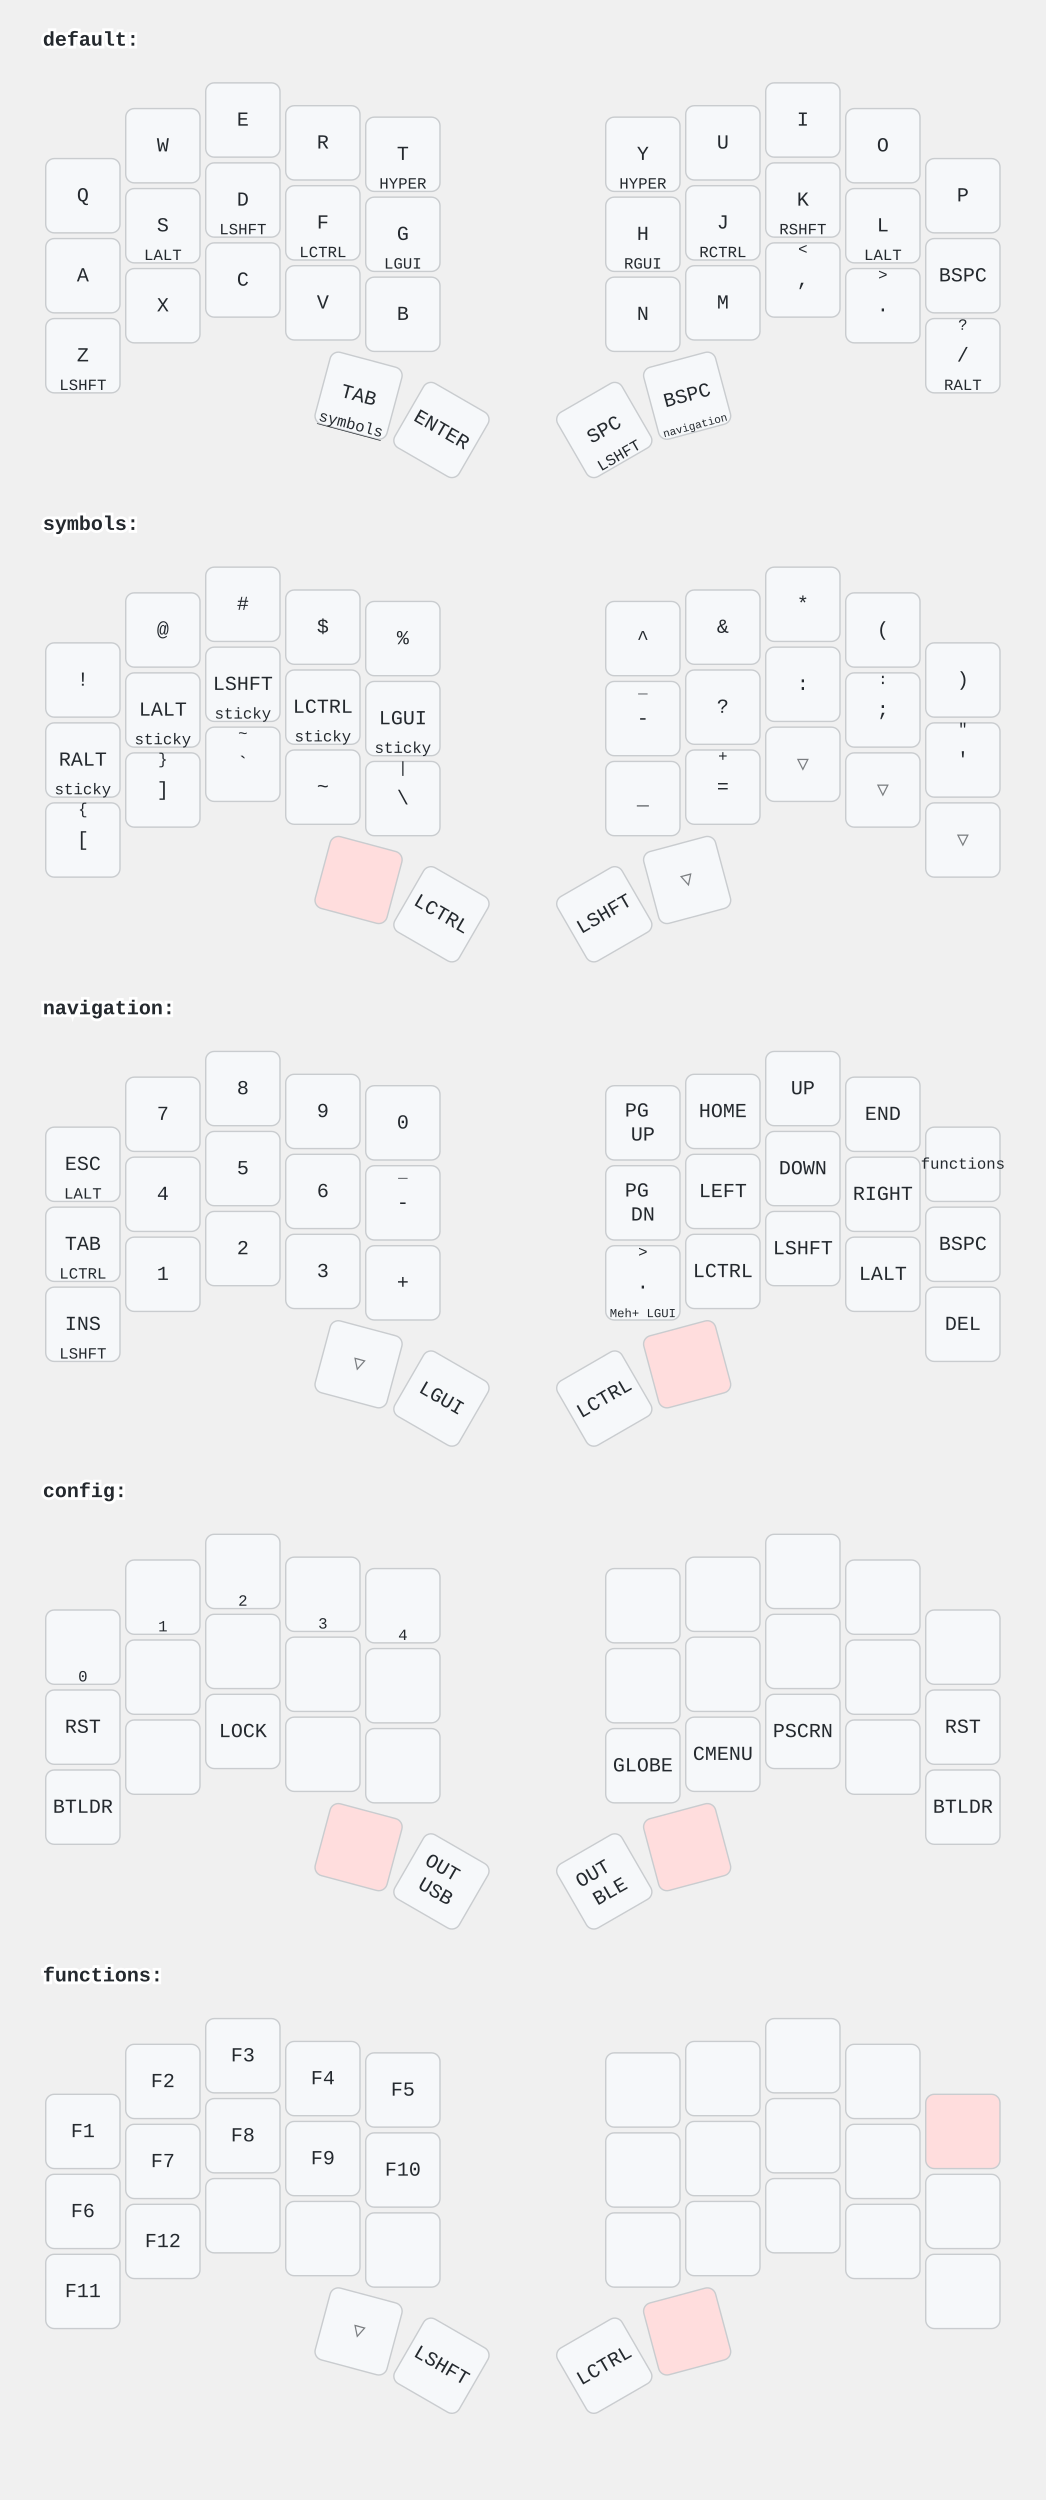
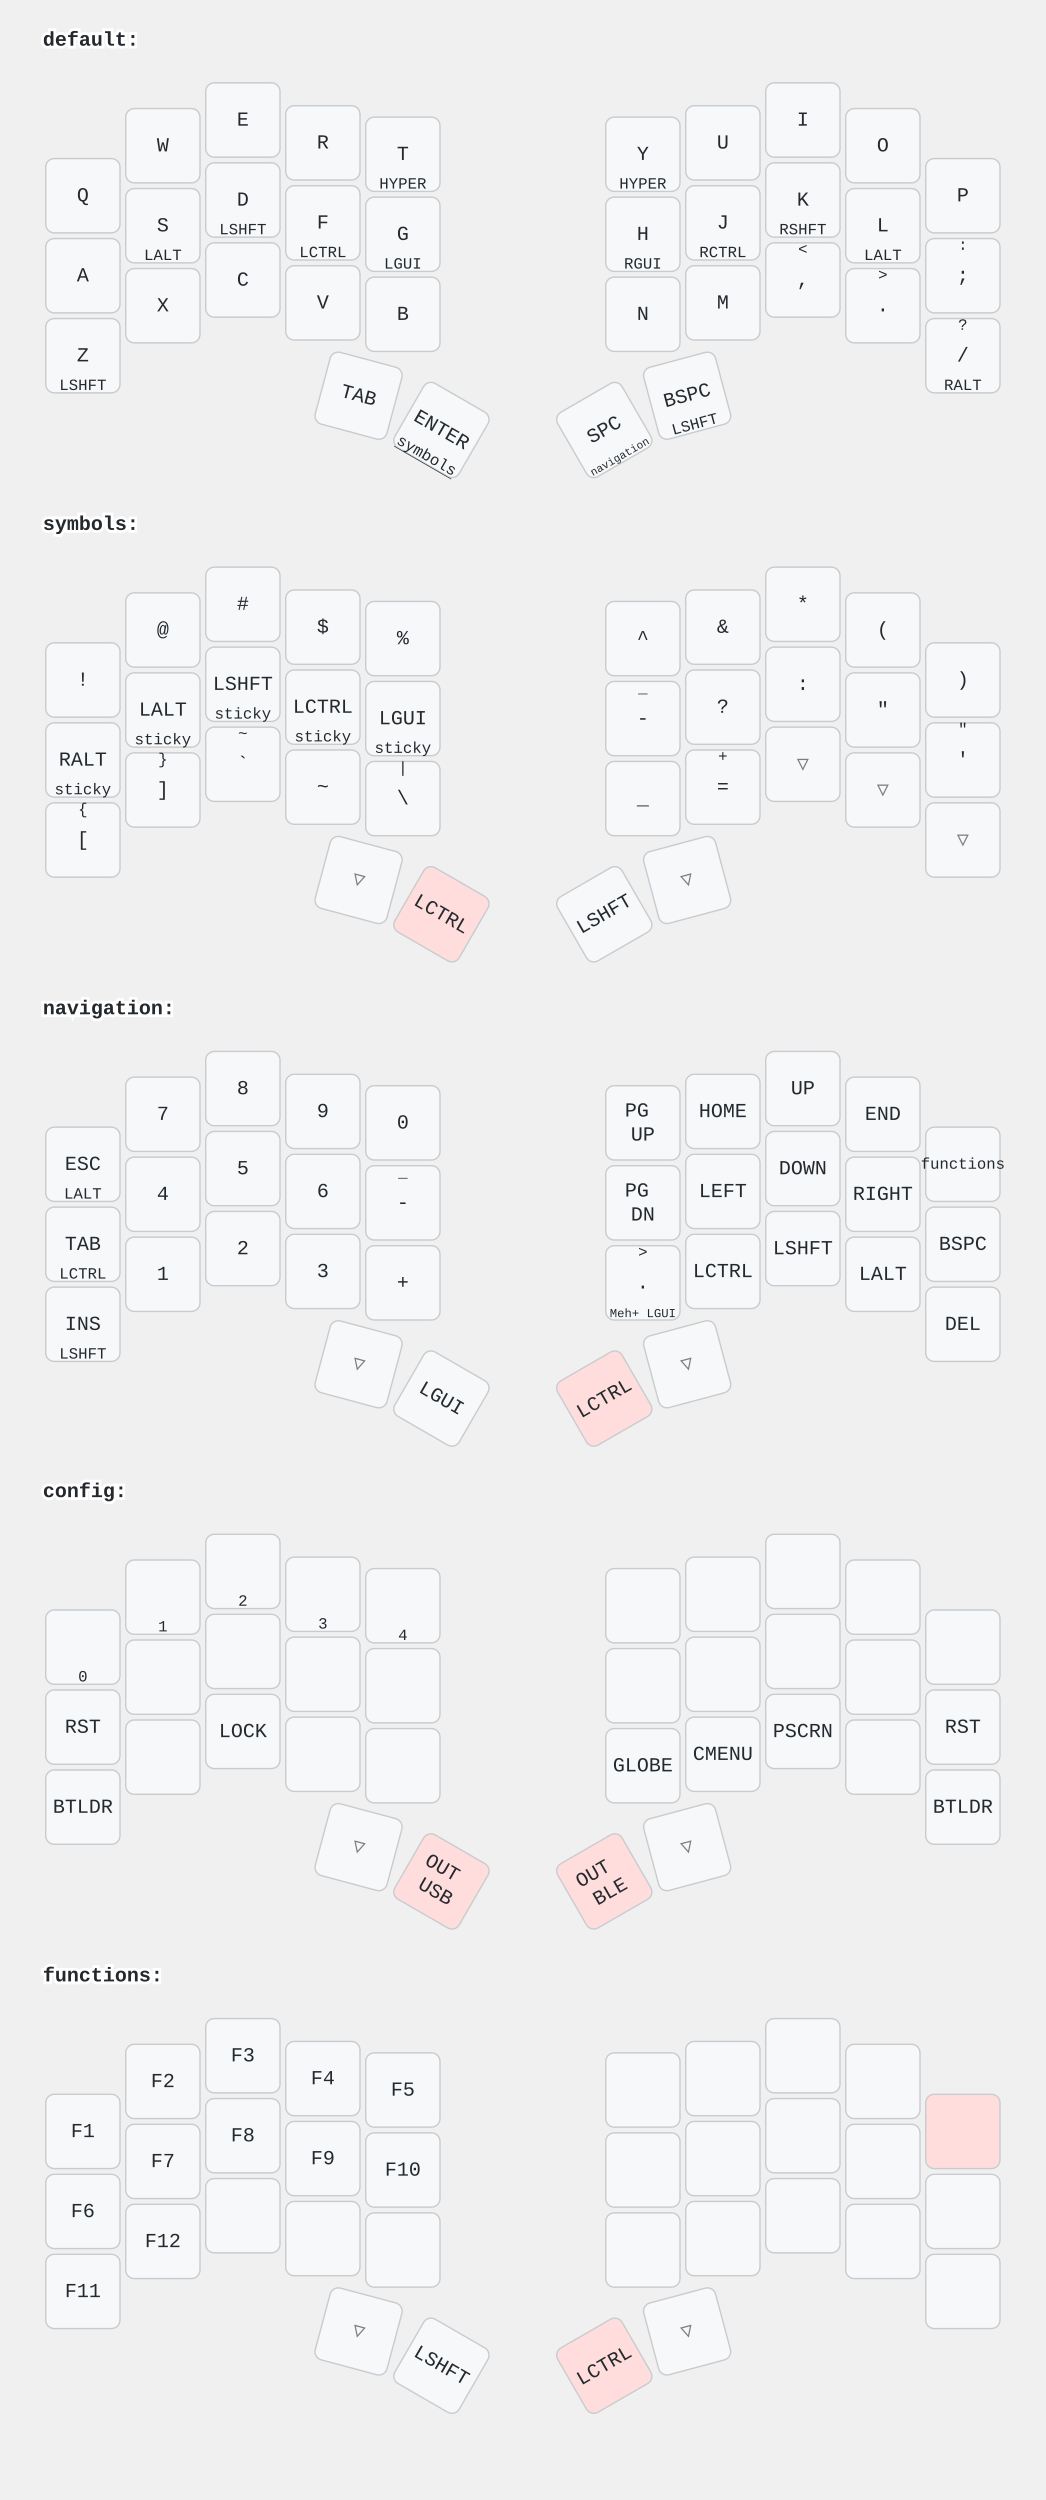
<svg xmlns="http://www.w3.org/2000/svg" xmlns:xlink="http://www.w3.org/1999/xlink" width="732" height="1750" viewBox="0 0 732 1750" class="keymap">
  <defs>/* start glyphs */
<svg id="mdi:bluetooth-connect">
      <svg id="mdi-bluetooth-connect" viewBox="0 0 24 24">
        <path d="M19,10L17,12L19,14L21,12M14.88,16.29L13,18.17V14.41M13,5.83L14.88,7.71L13,9.58M17.71,7.71L12,2H11V9.58L6.41,5L5,6.41L10.59,12L5,17.58L6.41,19L11,14.41V22H12L17.71,16.29L13.41,12M7,12L5,10L3,12L5,14L7,12Z" />
      </svg>
    </svg>
    <svg id="mdi:bluetooth-off">
      <svg id="mdi-bluetooth-off" viewBox="0 0 24 24">
        <path d="M13,5.83L14.88,7.71L13.28,9.31L14.69,10.72L17.71,7.7L12,2H11V7.03L13,9.03M5.41,4L4,5.41L10.59,12L5,17.59L6.41,19L11,14.41V22H12L16.29,17.71L18.59,20L20,18.59M13,18.17V14.41L14.88,16.29" />
      </svg>
    </svg>
    <svg id="mdi:brightness-5">
      <svg id="mdi-brightness-5" viewBox="0 0 24 24">
        <path d="M12,18A6,6 0 0,1 6,12A6,6 0 0,1 12,6A6,6 0 0,1 18,12A6,6 0 0,1 12,18M20,15.31L23.31,12L20,8.69V4H15.31L12,0.69L8.69,4H4V8.69L0.69,12L4,15.31V20H8.69L12,23.31L15.31,20H20V15.31Z" />
      </svg>
    </svg>
    <svg id="mdi:brightness-7">
      <svg id="mdi-brightness-7" viewBox="0 0 24 24">
        <path d="M12,8A4,4 0 0,0 8,12A4,4 0 0,0 12,16A4,4 0 0,0 16,12A4,4 0 0,0 12,8M12,18A6,6 0 0,1 6,12A6,6 0 0,1 12,6A6,6 0 0,1 18,12A6,6 0 0,1 12,18M20,8.69V4H15.31L12,0.69L8.69,4H4V8.69L0.69,12L4,15.31V20H8.69L12,23.31L15.31,20H20V15.31L23.31,12L20,8.69Z" />
      </svg>
    </svg>
    <svg id="mdi:play-pause">
      <svg id="mdi-play-pause" viewBox="0 0 24 24">
        <path d="M3,5V19L11,12M13,19H16V5H13M18,5V19H21V5" />
      </svg>
    </svg>
    <svg id="mdi:skip-next">
      <svg id="mdi-skip-next" viewBox="0 0 24 24">
        <path d="M16,18H18V6H16M6,18L14.5,12L6,6V18Z" />
      </svg>
    </svg>
    <svg id="mdi:skip-previous">
      <svg id="mdi-skip-previous" viewBox="0 0 24 24">
        <path d="M6,18V6H8V18H6M9.5,12L18,6V18L9.5,12Z" />
      </svg>
    </svg>
    <svg id="mdi:volume-high">
      <svg id="mdi-volume-high" viewBox="0 0 24 24">
        <path d="M14,3.23V5.29C16.89,6.15 19,8.83 19,12C19,15.17 16.89,17.84 14,18.7V20.77C18,19.86 21,16.28 21,12C21,7.72 18,4.14 14,3.23M16.5,12C16.5,10.23 15.5,8.71 14,7.97V16C15.5,15.29 16.5,13.76 16.5,12M3,9V15H7L12,20V4L7,9H3Z" />
      </svg>
    </svg>
    <svg id="mdi:volume-low">
      <svg id="mdi-volume-low" viewBox="0 0 24 24">
        <path d="M7,9V15H11L16,20V4L11,9H7Z" />
      </svg>
    </svg>
    <svg id="mdi:volume-off">
      <svg id="mdi-volume-off" viewBox="0 0 24 24">
        <path d="M12,4L9.91,6.09L12,8.18M4.27,3L3,4.27L7.73,9H3V15H7L12,20V13.27L16.25,17.53C15.58,18.04 14.83,18.46 14,18.7V20.77C15.38,20.45 16.63,19.82 17.68,18.96L19.73,21L21,19.73L12,10.73M19,12C19,12.94 18.8,13.82 18.46,14.64L19.97,16.15C20.62,14.91 21,13.5 21,12C21,7.72 18,4.14 14,3.23V5.29C16.89,6.15 19,8.83 19,12M16.5,12C16.5,10.23 15.5,8.71 14,7.97V10.18L16.45,12.63C16.5,12.43 16.5,12.21 16.5,12Z" />
      </svg>
    </svg>
  </defs>/* end glyphs */
<style>/* inherit to force styles through use tags */
svg path {
    fill: inherit;
}

/* font and background color specifications */
svg.keymap {
    font-family: SFMono-Regular,Consolas,Liberation Mono,Menlo,monospace;
    font-size: 14px;
    font-kerning: normal;
    text-rendering: optimizeLegibility;
    fill: #24292e;
}

/* default key styling */
rect.key {
    fill: #f6f8fa;
}

rect.key, rect.combo {
    stroke: #c9cccf;
    stroke-width: 1;
}

/* default key side styling, only used is draw_key_sides is set */
rect.side {
    filter: brightness(90%);
}

/* color accent for combo boxes */
rect.combo, rect.combo-separate {
    fill: #cdf;
}

/* color accent for held keys */
rect.held, rect.combo.held {
    fill: #fdd;
}

/* color accent for ghost (optional) keys */
rect.ghost, rect.combo.ghost {
    stroke-dasharray: 4, 4;
    stroke-width: 2;
}

text {
    text-anchor: middle;
    dominant-baseline: middle;
}

/* styling for layer labels */
text.label {
    font-weight: bold;
    text-anchor: start;
    stroke: white;
    stroke-width: 4;
    paint-order: stroke;
}

/* styling for optional footer */
text.footer {
    text-anchor: end;
    dominant-baseline: auto;
    stroke: white;
    stroke-width: 4;
    paint-order: stroke;
}

/* styling for combo tap, and key hold/shifted label text */
text.combo, text.hold, text.shifted {
    font-size: 11px;
}

text.hold {
    text-anchor: middle;
    dominant-baseline: auto;
}

text.shifted {
    text-anchor: middle;
    dominant-baseline: hanging;
}

text.layer-activator {
    text-decoration: underline;
}

/* styling for hold/shifted label text in combo box */
text.combo.hold, text.combo.shifted {
    font-size: 8px;
}

/* lighter symbol for transparent keys */
text.trans {
    fill: #7b7e81;
}

/* styling for combo dendrons */
path.combo {
    stroke-width: 1;
    stroke: gray;
    fill: none;
}

/* Start Tabler Icons Cleanup */
/* cannot use height/width with glyphs */
.icon-tabler &gt; path {
    fill: inherit;
    stroke: inherit;
    stroke-width: 2;
}
/* hide tabler's default box */
.icon-tabler &gt; path[stroke="none"][fill="none"] {
    visibility: hidden;
}
/* End Tabler Icons Cleanup */
</style>
  <g transform="translate(30, 0)" class="layer-default">
    <text x="0" y="28" class="label" id="default">default:</text>
    <g transform="translate(0, 56)">
      <g transform="translate(28, 81)" class="key keypos-0">
        <rect rx="6" ry="6" x="-26" y="-26" width="52" height="52" class="key" />
        <text x="0" y="0" class="key tap">Q</text>
      </g>
      <g transform="translate(84, 46)" class="key keypos-1">
        <rect rx="6" ry="6" x="-26" y="-26" width="52" height="52" class="key" />
        <text x="0" y="0" class="key tap">W</text>
      </g>
      <g transform="translate(140, 28)" class="key keypos-2">
        <rect rx="6" ry="6" x="-26" y="-26" width="52" height="52" class="key" />
        <text x="0" y="0" class="key tap">E</text>
      </g>
      <g transform="translate(196, 44)" class="key keypos-3">
        <rect rx="6" ry="6" x="-26" y="-26" width="52" height="52" class="key" />
        <text x="0" y="0" class="key tap">R</text>
      </g>
      <g transform="translate(252, 52)" class="key keypos-4">
        <rect rx="6" ry="6" x="-26" y="-26" width="52" height="52" class="key" />
        <text x="0" y="0" class="key tap">T</text>
        <text x="0" y="24" class="key hold">HYPER</text>
      </g>
      <g transform="translate(420, 52)" class="key keypos-5">
        <rect rx="6" ry="6" x="-26" y="-26" width="52" height="52" class="key" />
        <text x="0" y="0" class="key tap">Y</text>
        <text x="0" y="24" class="key hold">HYPER</text>
      </g>
      <g transform="translate(476, 44)" class="key keypos-6">
        <rect rx="6" ry="6" x="-26" y="-26" width="52" height="52" class="key" />
        <text x="0" y="0" class="key tap">U</text>
      </g>
      <g transform="translate(532, 28)" class="key keypos-7">
        <rect rx="6" ry="6" x="-26" y="-26" width="52" height="52" class="key" />
        <text x="0" y="0" class="key tap">I</text>
      </g>
      <g transform="translate(588, 46)" class="key keypos-8">
        <rect rx="6" ry="6" x="-26" y="-26" width="52" height="52" class="key" />
        <text x="0" y="0" class="key tap">O</text>
      </g>
      <g transform="translate(644, 81)" class="key keypos-9">
        <rect rx="6" ry="6" x="-26" y="-26" width="52" height="52" class="key" />
        <text x="0" y="0" class="key tap">P</text>
      </g>
      <g transform="translate(28, 137)" class="key keypos-10">
        <rect rx="6" ry="6" x="-26" y="-26" width="52" height="52" class="key" />
        <text x="0" y="0" class="key tap">A</text>
      </g>
      <g transform="translate(84, 102)" class="key keypos-11">
        <rect rx="6" ry="6" x="-26" y="-26" width="52" height="52" class="key" />
        <text x="0" y="0" class="key tap">S</text>
        <text x="0" y="24" class="key hold">LALT</text>
      </g>
      <g transform="translate(140, 84)" class="key keypos-12">
        <rect rx="6" ry="6" x="-26" y="-26" width="52" height="52" class="key" />
        <text x="0" y="0" class="key tap">D</text>
        <text x="0" y="24" class="key hold">LSHFT</text>
      </g>
      <g transform="translate(196, 100)" class="key keypos-13">
        <rect rx="6" ry="6" x="-26" y="-26" width="52" height="52" class="key" />
        <text x="0" y="0" class="key tap">F</text>
        <text x="0" y="24" class="key hold">LCTRL</text>
      </g>
      <g transform="translate(252, 108)" class="key keypos-14">
        <rect rx="6" ry="6" x="-26" y="-26" width="52" height="52" class="key" />
        <text x="0" y="0" class="key tap">G</text>
        <text x="0" y="24" class="key hold">LGUI</text>
      </g>
      <g transform="translate(420, 108)" class="key keypos-15">
        <rect rx="6" ry="6" x="-26" y="-26" width="52" height="52" class="key" />
        <text x="0" y="0" class="key tap">H</text>
        <text x="0" y="24" class="key hold">RGUI</text>
      </g>
      <g transform="translate(476, 100)" class="key keypos-16">
        <rect rx="6" ry="6" x="-26" y="-26" width="52" height="52" class="key" />
        <text x="0" y="0" class="key tap">J</text>
        <text x="0" y="24" class="key hold">RCTRL</text>
      </g>
      <g transform="translate(532, 84)" class="key keypos-17">
        <rect rx="6" ry="6" x="-26" y="-26" width="52" height="52" class="key" />
        <text x="0" y="0" class="key tap">K</text>
        <text x="0" y="24" class="key hold">RSHFT</text>
      </g>
      <g transform="translate(588, 102)" class="key keypos-18">
        <rect rx="6" ry="6" x="-26" y="-26" width="52" height="52" class="key" />
        <text x="0" y="0" class="key tap">L</text>
        <text x="0" y="24" class="key hold">LALT</text>
      </g>
      <g transform="translate(644, 137)" class="key keypos-19">
        <rect rx="6" ry="6" x="-26" y="-26" width="52" height="52" class="key" />
-         <text x="0" y="0" class="key tap">BSPC</text>
+         <text x="0" y="0" class="key tap">;</text>
+         <text x="0" y="-24" class="key shifted">:</text>
      </g>
      <g transform="translate(28, 193)" class="key keypos-20">
        <rect rx="6" ry="6" x="-26" y="-26" width="52" height="52" class="key" />
        <text x="0" y="0" class="key tap">Z</text>
        <text x="0" y="24" class="key hold">LSHFT</text>
      </g>
      <g transform="translate(84, 158)" class="key keypos-21">
        <rect rx="6" ry="6" x="-26" y="-26" width="52" height="52" class="key" />
        <text x="0" y="0" class="key tap">X</text>
      </g>
      <g transform="translate(140, 140)" class="key keypos-22">
        <rect rx="6" ry="6" x="-26" y="-26" width="52" height="52" class="key" />
        <text x="0" y="0" class="key tap">C</text>
      </g>
      <g transform="translate(196, 156)" class="key keypos-23">
        <rect rx="6" ry="6" x="-26" y="-26" width="52" height="52" class="key" />
        <text x="0" y="0" class="key tap">V</text>
      </g>
      <g transform="translate(252, 164)" class="key keypos-24">
        <rect rx="6" ry="6" x="-26" y="-26" width="52" height="52" class="key" />
        <text x="0" y="0" class="key tap">B</text>
      </g>
      <g transform="translate(420, 164)" class="key keypos-25">
        <rect rx="6" ry="6" x="-26" y="-26" width="52" height="52" class="key" />
        <text x="0" y="0" class="key tap">N</text>
      </g>
      <g transform="translate(476, 156)" class="key keypos-26">
        <rect rx="6" ry="6" x="-26" y="-26" width="52" height="52" class="key" />
        <text x="0" y="0" class="key tap">M</text>
      </g>
      <g transform="translate(532, 140)" class="key keypos-27">
        <rect rx="6" ry="6" x="-26" y="-26" width="52" height="52" class="key" />
        <text x="0" y="0" class="key tap">,</text>
        <text x="0" y="-24" class="key shifted">&lt;</text>
      </g>
      <g transform="translate(588, 158)" class="key keypos-28">
        <rect rx="6" ry="6" x="-26" y="-26" width="52" height="52" class="key" />
        <text x="0" y="0" class="key tap">.</text>
        <text x="0" y="-24" class="key shifted">&gt;</text>
      </g>
      <g transform="translate(644, 193)" class="key keypos-29">
        <rect rx="6" ry="6" x="-26" y="-26" width="52" height="52" class="key" />
        <text x="0" y="0" class="key tap">/</text>
        <text x="0" y="24" class="key hold">RALT</text>
        <text x="0" y="-24" class="key shifted">?</text>
      </g>
      <g transform="translate(221, 221) rotate(15.0)" class="key keypos-30">
        <rect rx="6" ry="6" x="-26" y="-26" width="52" height="52" class="key" />
        <text x="0" y="0" class="key tap">TAB</text>
+       </g>
+       <g transform="translate(279, 245) rotate(30.0)" class="key keypos-31">
+         <rect rx="6" ry="6" x="-26" y="-26" width="52" height="52" class="key" />
+         <text x="0" y="0" class="key tap">ENTER</text>
        <a href="#symbols">
          <text x="0" y="24" class="key hold layer-activator">symbols</text>
        </a>
      </g>
-       <g transform="translate(279, 245) rotate(30.0)" class="key keypos-31">
-         <rect rx="6" ry="6" x="-26" y="-26" width="52" height="52" class="key" />
-         <text x="0" y="0" class="key tap">ENTER</text>
-       </g>
      <g transform="translate(393, 245) rotate(-30.0)" class="key keypos-32">
        <rect rx="6" ry="6" x="-26" y="-26" width="52" height="52" class="key" />
        <text x="0" y="0" class="key tap">SPC</text>
-         <text x="0" y="24" class="key hold">LSHFT</text>
-       </g>
-       <g transform="translate(451, 221) rotate(-15.0)" class="key keypos-33">
-         <rect rx="6" ry="6" x="-26" y="-26" width="52" height="52" class="key" />
-         <text x="0" y="0" class="key tap">BSPC</text>
        <a href="#navigation">
          <text x="0" y="24" class="key hold layer-activator">
            <tspan style="font-size: 70%">navigation</tspan>
          </text>
        </a>
+       </g>
+       <g transform="translate(451, 221) rotate(-15.0)" class="key keypos-33">
+         <rect rx="6" ry="6" x="-26" y="-26" width="52" height="52" class="key" />
+         <text x="0" y="0" class="key tap">BSPC</text>
+         <text x="0" y="24" class="key hold">LSHFT</text>
      </g>
    </g>
  </g>
  <g transform="translate(30, 339)" class="layer-symbols">
    <text x="0" y="28" class="label" id="symbols">symbols:</text>
    <g transform="translate(0, 56)">
      <g transform="translate(28, 81)" class="key keypos-0">
        <rect rx="6" ry="6" x="-26" y="-26" width="52" height="52" class="key" />
        <text x="0" y="0" class="key tap">!</text>
      </g>
      <g transform="translate(84, 46)" class="key keypos-1">
        <rect rx="6" ry="6" x="-26" y="-26" width="52" height="52" class="key" />
        <text x="0" y="0" class="key tap">@</text>
      </g>
      <g transform="translate(140, 28)" class="key keypos-2">
        <rect rx="6" ry="6" x="-26" y="-26" width="52" height="52" class="key" />
        <text x="0" y="0" class="key tap">#</text>
      </g>
      <g transform="translate(196, 44)" class="key keypos-3">
        <rect rx="6" ry="6" x="-26" y="-26" width="52" height="52" class="key" />
        <text x="0" y="0" class="key tap">$</text>
      </g>
      <g transform="translate(252, 52)" class="key keypos-4">
        <rect rx="6" ry="6" x="-26" y="-26" width="52" height="52" class="key" />
        <text x="0" y="0" class="key tap">%</text>
      </g>
      <g transform="translate(420, 52)" class="key keypos-5">
        <rect rx="6" ry="6" x="-26" y="-26" width="52" height="52" class="key" />
        <text x="0" y="0" class="key tap">^</text>
      </g>
      <g transform="translate(476, 44)" class="key keypos-6">
        <rect rx="6" ry="6" x="-26" y="-26" width="52" height="52" class="key" />
        <text x="0" y="0" class="key tap">&amp;</text>
      </g>
      <g transform="translate(532, 28)" class="key keypos-7">
        <rect rx="6" ry="6" x="-26" y="-26" width="52" height="52" class="key" />
        <text x="0" y="0" class="key tap">*</text>
      </g>
      <g transform="translate(588, 46)" class="key keypos-8">
        <rect rx="6" ry="6" x="-26" y="-26" width="52" height="52" class="key" />
        <text x="0" y="0" class="key tap">(</text>
      </g>
      <g transform="translate(644, 81)" class="key keypos-9">
        <rect rx="6" ry="6" x="-26" y="-26" width="52" height="52" class="key" />
        <text x="0" y="0" class="key tap">)</text>
      </g>
      <g transform="translate(28, 137)" class="key keypos-10">
        <rect rx="6" ry="6" x="-26" y="-26" width="52" height="52" class="key" />
        <text x="0" y="0" class="key tap">RALT</text>
        <text x="0" y="24" class="key hold">sticky</text>
      </g>
      <g transform="translate(84, 102)" class="key keypos-11">
        <rect rx="6" ry="6" x="-26" y="-26" width="52" height="52" class="key" />
        <text x="0" y="0" class="key tap">LALT</text>
        <text x="0" y="24" class="key hold">sticky</text>
      </g>
      <g transform="translate(140, 84)" class="key keypos-12">
        <rect rx="6" ry="6" x="-26" y="-26" width="52" height="52" class="key" />
        <text x="0" y="0" class="key tap">LSHFT</text>
        <text x="0" y="24" class="key hold">sticky</text>
      </g>
      <g transform="translate(196, 100)" class="key keypos-13">
        <rect rx="6" ry="6" x="-26" y="-26" width="52" height="52" class="key" />
        <text x="0" y="0" class="key tap">LCTRL</text>
        <text x="0" y="24" class="key hold">sticky</text>
      </g>
      <g transform="translate(252, 108)" class="key keypos-14">
        <rect rx="6" ry="6" x="-26" y="-26" width="52" height="52" class="key" />
        <text x="0" y="0" class="key tap">LGUI</text>
        <text x="0" y="24" class="key hold">sticky</text>
      </g>
      <g transform="translate(420, 108)" class="key keypos-15">
        <rect rx="6" ry="6" x="-26" y="-26" width="52" height="52" class="key" />
        <text x="0" y="0" class="key tap">-</text>
        <text x="0" y="-24" class="key shifted">_</text>
      </g>
      <g transform="translate(476, 100)" class="key keypos-16">
        <rect rx="6" ry="6" x="-26" y="-26" width="52" height="52" class="key" />
        <text x="0" y="0" class="key tap">?</text>
      </g>
      <g transform="translate(532, 84)" class="key keypos-17">
        <rect rx="6" ry="6" x="-26" y="-26" width="52" height="52" class="key" />
        <text x="0" y="0" class="key tap">:</text>
      </g>
      <g transform="translate(588, 102)" class="key keypos-18">
        <rect rx="6" ry="6" x="-26" y="-26" width="52" height="52" class="key" />
-         <text x="0" y="0" class="key tap">;</text>
-         <text x="0" y="-24" class="key shifted">:</text>
+         <text x="0" y="0" class="key tap">"</text>
      </g>
      <g transform="translate(644, 137)" class="key keypos-19">
        <rect rx="6" ry="6" x="-26" y="-26" width="52" height="52" class="key" />
        <text x="0" y="0" class="key tap">'</text>
        <text x="0" y="-24" class="key shifted">"</text>
      </g>
      <g transform="translate(28, 193)" class="key keypos-20">
        <rect rx="6" ry="6" x="-26" y="-26" width="52" height="52" class="key" />
        <text x="0" y="0" class="key tap">[</text>
        <text x="0" y="-24" class="key shifted">{</text>
      </g>
      <g transform="translate(84, 158)" class="key keypos-21">
        <rect rx="6" ry="6" x="-26" y="-26" width="52" height="52" class="key" />
        <text x="0" y="0" class="key tap">]</text>
        <text x="0" y="-24" class="key shifted">}</text>
      </g>
      <g transform="translate(140, 140)" class="key keypos-22">
        <rect rx="6" ry="6" x="-26" y="-26" width="52" height="52" class="key" />
        <text x="0" y="0" class="key tap">`</text>
        <text x="0" y="-24" class="key shifted">~</text>
      </g>
      <g transform="translate(196, 156)" class="key keypos-23">
        <rect rx="6" ry="6" x="-26" y="-26" width="52" height="52" class="key" />
        <text x="0" y="0" class="key tap">~</text>
      </g>
      <g transform="translate(252, 164)" class="key keypos-24">
        <rect rx="6" ry="6" x="-26" y="-26" width="52" height="52" class="key" />
        <text x="0" y="0" class="key tap">\</text>
        <text x="0" y="-24" class="key shifted">|</text>
      </g>
      <g transform="translate(420, 164)" class="key keypos-25">
        <rect rx="6" ry="6" x="-26" y="-26" width="52" height="52" class="key" />
        <text x="0" y="0" class="key tap">_</text>
      </g>
      <g transform="translate(476, 156)" class="key keypos-26">
        <rect rx="6" ry="6" x="-26" y="-26" width="52" height="52" class="key" />
        <text x="0" y="0" class="key tap">=</text>
        <text x="0" y="-24" class="key shifted">+</text>
      </g>
      <g transform="translate(532, 140)" class="key trans keypos-27">
        <rect rx="6" ry="6" x="-26" y="-26" width="52" height="52" class="key trans" />
        <text x="0" y="0" class="key trans tap">▽</text>
      </g>
      <g transform="translate(588, 158)" class="key trans keypos-28">
        <rect rx="6" ry="6" x="-26" y="-26" width="52" height="52" class="key trans" />
        <text x="0" y="0" class="key trans tap">▽</text>
      </g>
      <g transform="translate(644, 193)" class="key trans keypos-29">
        <rect rx="6" ry="6" x="-26" y="-26" width="52" height="52" class="key trans" />
        <text x="0" y="0" class="key trans tap">▽</text>
      </g>
-       <g transform="translate(221, 221) rotate(15.0)" class="key held keypos-30">
+       <g transform="translate(221, 221) rotate(15.0)" class="key trans keypos-30">
+         <rect rx="6" ry="6" x="-26" y="-26" width="52" height="52" class="key trans" />
+         <text x="0" y="0" class="key trans tap">▽</text>
+       </g>
+       <g transform="translate(279, 245) rotate(30.0)" class="key held keypos-31">
        <rect rx="6" ry="6" x="-26" y="-26" width="52" height="52" class="key held" />
-       </g>
-       <g transform="translate(279, 245) rotate(30.0)" class="key keypos-31">
-         <rect rx="6" ry="6" x="-26" y="-26" width="52" height="52" class="key" />
-         <text x="0" y="0" class="key tap">LCTRL</text>
+         <text x="0" y="0" class="key held tap">LCTRL</text>
      </g>
      <g transform="translate(393, 245) rotate(-30.0)" class="key keypos-32">
        <rect rx="6" ry="6" x="-26" y="-26" width="52" height="52" class="key" />
        <text x="0" y="0" class="key tap">LSHFT</text>
      </g>
      <g transform="translate(451, 221) rotate(-15.0)" class="key trans keypos-33">
        <rect rx="6" ry="6" x="-26" y="-26" width="52" height="52" class="key trans" />
        <text x="0" y="0" class="key trans tap">▽</text>
      </g>
    </g>
  </g>
  <g transform="translate(30, 678)" class="layer-navigation">
    <text x="0" y="28" class="label" id="navigation">navigation:</text>
    <g transform="translate(0, 56)">
      <g transform="translate(28, 81)" class="key keypos-0">
        <rect rx="6" ry="6" x="-26" y="-26" width="52" height="52" class="key" />
        <text x="0" y="0" class="key tap">ESC</text>
        <text x="0" y="24" class="key hold">LALT</text>
      </g>
      <g transform="translate(84, 46)" class="key keypos-1">
        <rect rx="6" ry="6" x="-26" y="-26" width="52" height="52" class="key" />
        <text x="0" y="0" class="key tap">7</text>
      </g>
      <g transform="translate(140, 28)" class="key keypos-2">
        <rect rx="6" ry="6" x="-26" y="-26" width="52" height="52" class="key" />
        <text x="0" y="0" class="key tap">8</text>
      </g>
      <g transform="translate(196, 44)" class="key keypos-3">
        <rect rx="6" ry="6" x="-26" y="-26" width="52" height="52" class="key" />
        <text x="0" y="0" class="key tap">9</text>
      </g>
      <g transform="translate(252, 52)" class="key keypos-4">
        <rect rx="6" ry="6" x="-26" y="-26" width="52" height="52" class="key" />
        <text x="0" y="0" class="key tap">0</text>
      </g>
      <g transform="translate(420, 52)" class="key keypos-5">
        <rect rx="6" ry="6" x="-26" y="-26" width="52" height="52" class="key" />
        <text x="0" y="0" class="key tap">
          <tspan x="0" dy="-0.6em">PG</tspan>
          <tspan x="0" dy="1.2em">UP</tspan>
        </text>
      </g>
      <g transform="translate(476, 44)" class="key keypos-6">
        <rect rx="6" ry="6" x="-26" y="-26" width="52" height="52" class="key" />
        <text x="0" y="0" class="key tap">HOME</text>
      </g>
      <g transform="translate(532, 28)" class="key keypos-7">
        <rect rx="6" ry="6" x="-26" y="-26" width="52" height="52" class="key" />
        <text x="0" y="0" class="key tap">UP</text>
      </g>
      <g transform="translate(588, 46)" class="key keypos-8">
        <rect rx="6" ry="6" x="-26" y="-26" width="52" height="52" class="key" />
        <text x="0" y="0" class="key tap">END</text>
      </g>
      <g transform="translate(644, 81)" class="key keypos-9">
        <rect rx="6" ry="6" x="-26" y="-26" width="52" height="52" class="key" />
        <a href="#functions">
          <text x="0" y="0" class="key tap layer-activator">
            <tspan style="font-size: 78%">functions</tspan>
          </text>
        </a>
      </g>
      <g transform="translate(28, 137)" class="key keypos-10">
        <rect rx="6" ry="6" x="-26" y="-26" width="52" height="52" class="key" />
        <text x="0" y="0" class="key tap">TAB</text>
        <text x="0" y="24" class="key hold">LCTRL</text>
      </g>
      <g transform="translate(84, 102)" class="key keypos-11">
        <rect rx="6" ry="6" x="-26" y="-26" width="52" height="52" class="key" />
        <text x="0" y="0" class="key tap">4</text>
      </g>
      <g transform="translate(140, 84)" class="key keypos-12">
        <rect rx="6" ry="6" x="-26" y="-26" width="52" height="52" class="key" />
        <text x="0" y="0" class="key tap">5</text>
      </g>
      <g transform="translate(196, 100)" class="key keypos-13">
        <rect rx="6" ry="6" x="-26" y="-26" width="52" height="52" class="key" />
        <text x="0" y="0" class="key tap">6</text>
      </g>
      <g transform="translate(252, 108)" class="key keypos-14">
        <rect rx="6" ry="6" x="-26" y="-26" width="52" height="52" class="key" />
        <text x="0" y="0" class="key tap">-</text>
        <text x="0" y="-24" class="key shifted">_</text>
      </g>
      <g transform="translate(420, 108)" class="key keypos-15">
        <rect rx="6" ry="6" x="-26" y="-26" width="52" height="52" class="key" />
        <text x="0" y="0" class="key tap">
          <tspan x="0" dy="-0.6em">PG</tspan>
          <tspan x="0" dy="1.2em">DN</tspan>
        </text>
      </g>
      <g transform="translate(476, 100)" class="key keypos-16">
        <rect rx="6" ry="6" x="-26" y="-26" width="52" height="52" class="key" />
        <text x="0" y="0" class="key tap">LEFT</text>
      </g>
      <g transform="translate(532, 84)" class="key keypos-17">
        <rect rx="6" ry="6" x="-26" y="-26" width="52" height="52" class="key" />
        <text x="0" y="0" class="key tap">DOWN</text>
      </g>
      <g transform="translate(588, 102)" class="key keypos-18">
        <rect rx="6" ry="6" x="-26" y="-26" width="52" height="52" class="key" />
        <text x="0" y="0" class="key tap">RIGHT</text>
      </g>
      <g transform="translate(644, 137)" class="key keypos-19">
        <rect rx="6" ry="6" x="-26" y="-26" width="52" height="52" class="key" />
        <text x="0" y="0" class="key tap">BSPC</text>
      </g>
      <g transform="translate(28, 193)" class="key keypos-20">
        <rect rx="6" ry="6" x="-26" y="-26" width="52" height="52" class="key" />
        <text x="0" y="0" class="key tap">INS</text>
        <text x="0" y="24" class="key hold">LSHFT</text>
      </g>
      <g transform="translate(84, 158)" class="key keypos-21">
        <rect rx="6" ry="6" x="-26" y="-26" width="52" height="52" class="key" />
        <text x="0" y="0" class="key tap">1</text>
      </g>
      <g transform="translate(140, 140)" class="key keypos-22">
        <rect rx="6" ry="6" x="-26" y="-26" width="52" height="52" class="key" />
        <text x="0" y="0" class="key tap">2</text>
      </g>
      <g transform="translate(196, 156)" class="key keypos-23">
        <rect rx="6" ry="6" x="-26" y="-26" width="52" height="52" class="key" />
        <text x="0" y="0" class="key tap">3</text>
      </g>
      <g transform="translate(252, 164)" class="key keypos-24">
        <rect rx="6" ry="6" x="-26" y="-26" width="52" height="52" class="key" />
        <text x="0" y="0" class="key tap">+</text>
      </g>
      <g transform="translate(420, 164)" class="key keypos-25">
        <rect rx="6" ry="6" x="-26" y="-26" width="52" height="52" class="key" />
        <text x="0" y="0" class="key tap">.</text>
        <text x="0" y="24" class="key hold">
          <tspan style="font-size: 78%">Meh+ LGUI</tspan>
        </text>
        <text x="0" y="-24" class="key shifted">&gt;</text>
      </g>
      <g transform="translate(476, 156)" class="key keypos-26">
        <rect rx="6" ry="6" x="-26" y="-26" width="52" height="52" class="key" />
        <text x="0" y="0" class="key tap">LCTRL</text>
      </g>
      <g transform="translate(532, 140)" class="key keypos-27">
        <rect rx="6" ry="6" x="-26" y="-26" width="52" height="52" class="key" />
        <text x="0" y="0" class="key tap">LSHFT</text>
      </g>
      <g transform="translate(588, 158)" class="key keypos-28">
        <rect rx="6" ry="6" x="-26" y="-26" width="52" height="52" class="key" />
        <text x="0" y="0" class="key tap">LALT</text>
      </g>
      <g transform="translate(644, 193)" class="key keypos-29">
        <rect rx="6" ry="6" x="-26" y="-26" width="52" height="52" class="key" />
        <text x="0" y="0" class="key tap">DEL</text>
      </g>
      <g transform="translate(221, 221) rotate(15.0)" class="key trans keypos-30">
        <rect rx="6" ry="6" x="-26" y="-26" width="52" height="52" class="key trans" />
        <text x="0" y="0" class="key trans tap">▽</text>
      </g>
      <g transform="translate(279, 245) rotate(30.0)" class="key keypos-31">
        <rect rx="6" ry="6" x="-26" y="-26" width="52" height="52" class="key" />
        <text x="0" y="0" class="key tap">LGUI</text>
      </g>
-       <g transform="translate(393, 245) rotate(-30.0)" class="key keypos-32">
-         <rect rx="6" ry="6" x="-26" y="-26" width="52" height="52" class="key" />
-         <text x="0" y="0" class="key tap">LCTRL</text>
-       </g>
-       <g transform="translate(451, 221) rotate(-15.0)" class="key held keypos-33">
+       <g transform="translate(393, 245) rotate(-30.0)" class="key held keypos-32">
        <rect rx="6" ry="6" x="-26" y="-26" width="52" height="52" class="key held" />
+         <text x="0" y="0" class="key held tap">LCTRL</text>
+       </g>
+       <g transform="translate(451, 221) rotate(-15.0)" class="key trans keypos-33">
+         <rect rx="6" ry="6" x="-26" y="-26" width="52" height="52" class="key trans" />
+         <text x="0" y="0" class="key trans tap">▽</text>
      </g>
    </g>
  </g>
  <g transform="translate(30, 1016)" class="layer-config">
    <text x="0" y="28" class="label" id="config">config:</text>
    <g transform="translate(0, 56)">
      <g transform="translate(28, 81)" class="key keypos-0">
        <rect rx="6" ry="6" x="-26" y="-26" width="52" height="52" class="key" />
        <use href="#mdi:bluetooth-connect" xlink:href="#mdi:bluetooth-connect" x="-7" y="-7" height="14" width="14.0" class="key tap glyph mdi:bluetooth-connect" />
        <text x="0" y="24" class="key hold">0</text>
      </g>
      <g transform="translate(84, 46)" class="key keypos-1">
        <rect rx="6" ry="6" x="-26" y="-26" width="52" height="52" class="key" />
        <use href="#mdi:bluetooth-connect" xlink:href="#mdi:bluetooth-connect" x="-7" y="-7" height="14" width="14.0" class="key tap glyph mdi:bluetooth-connect" />
        <text x="0" y="24" class="key hold">1</text>
      </g>
      <g transform="translate(140, 28)" class="key keypos-2">
        <rect rx="6" ry="6" x="-26" y="-26" width="52" height="52" class="key" />
        <use href="#mdi:bluetooth-connect" xlink:href="#mdi:bluetooth-connect" x="-7" y="-7" height="14" width="14.0" class="key tap glyph mdi:bluetooth-connect" />
        <text x="0" y="24" class="key hold">2</text>
      </g>
      <g transform="translate(196, 44)" class="key keypos-3">
        <rect rx="6" ry="6" x="-26" y="-26" width="52" height="52" class="key" />
        <use href="#mdi:bluetooth-connect" xlink:href="#mdi:bluetooth-connect" x="-7" y="-7" height="14" width="14.0" class="key tap glyph mdi:bluetooth-connect" />
        <text x="0" y="24" class="key hold">3</text>
      </g>
      <g transform="translate(252, 52)" class="key keypos-4">
        <rect rx="6" ry="6" x="-26" y="-26" width="52" height="52" class="key" />
        <use href="#mdi:bluetooth-connect" xlink:href="#mdi:bluetooth-connect" x="-7" y="-7" height="14" width="14.0" class="key tap glyph mdi:bluetooth-connect" />
        <text x="0" y="24" class="key hold">4</text>
      </g>
      <g transform="translate(420, 52)" class="key keypos-5">
        <rect rx="6" ry="6" x="-26" y="-26" width="52" height="52" class="key" />
        <use href="#mdi:volume-low" xlink:href="#mdi:volume-low" x="-7" y="-7" height="14" width="14.0" class="key tap glyph mdi:volume-low" />
      </g>
      <g transform="translate(476, 44)" class="key keypos-6">
        <rect rx="6" ry="6" x="-26" y="-26" width="52" height="52" class="key" />
        <use href="#mdi:volume-off" xlink:href="#mdi:volume-off" x="-7" y="-7" height="14" width="14.0" class="key tap glyph mdi:volume-off" />
      </g>
      <g transform="translate(532, 28)" class="key keypos-7">
        <rect rx="6" ry="6" x="-26" y="-26" width="52" height="52" class="key" />
        <use href="#mdi:volume-high" xlink:href="#mdi:volume-high" x="-7" y="-7" height="14" width="14.0" class="key tap glyph mdi:volume-high" />
      </g>
      <g transform="translate(588, 46)" class="key keypos-8">
        <rect rx="6" ry="6" x="-26" y="-26" width="52" height="52" class="key" />
      </g>
      <g transform="translate(644, 81)" class="key keypos-9">
        <rect rx="6" ry="6" x="-26" y="-26" width="52" height="52" class="key" />
      </g>
      <g transform="translate(28, 137)" class="key keypos-10">
        <rect rx="6" ry="6" x="-26" y="-26" width="52" height="52" class="key" />
        <text x="0" y="0" class="key tap">RST</text>
      </g>
      <g transform="translate(84, 102)" class="key keypos-11">
        <rect rx="6" ry="6" x="-26" y="-26" width="52" height="52" class="key" />
      </g>
      <g transform="translate(140, 84)" class="key keypos-12">
        <rect rx="6" ry="6" x="-26" y="-26" width="52" height="52" class="key" />
      </g>
      <g transform="translate(196, 100)" class="key keypos-13">
        <rect rx="6" ry="6" x="-26" y="-26" width="52" height="52" class="key" />
      </g>
      <g transform="translate(252, 108)" class="key keypos-14">
        <rect rx="6" ry="6" x="-26" y="-26" width="52" height="52" class="key" />
        <use href="#mdi:bluetooth-off" xlink:href="#mdi:bluetooth-off" x="-7" y="-7" height="14" width="14.0" class="key tap glyph mdi:bluetooth-off" />
      </g>
      <g transform="translate(420, 108)" class="key keypos-15">
        <rect rx="6" ry="6" x="-26" y="-26" width="52" height="52" class="key" />
        <use href="#mdi:skip-previous" xlink:href="#mdi:skip-previous" x="-7" y="-7" height="14" width="14.0" class="key tap glyph mdi:skip-previous" />
      </g>
      <g transform="translate(476, 100)" class="key keypos-16">
        <rect rx="6" ry="6" x="-26" y="-26" width="52" height="52" class="key" />
        <use href="#mdi:play-pause" xlink:href="#mdi:play-pause" x="-7" y="-7" height="14" width="14.0" class="key tap glyph mdi:play-pause" />
      </g>
      <g transform="translate(532, 84)" class="key keypos-17">
        <rect rx="6" ry="6" x="-26" y="-26" width="52" height="52" class="key" />
        <use href="#mdi:skip-next" xlink:href="#mdi:skip-next" x="-7" y="-7" height="14" width="14.0" class="key tap glyph mdi:skip-next" />
      </g>
      <g transform="translate(588, 102)" class="key keypos-18">
        <rect rx="6" ry="6" x="-26" y="-26" width="52" height="52" class="key" />
      </g>
      <g transform="translate(644, 137)" class="key keypos-19">
        <rect rx="6" ry="6" x="-26" y="-26" width="52" height="52" class="key" />
        <text x="0" y="0" class="key tap">RST</text>
      </g>
      <g transform="translate(28, 193)" class="key keypos-20">
        <rect rx="6" ry="6" x="-26" y="-26" width="52" height="52" class="key" />
        <text x="0" y="0" class="key tap">BTLDR</text>
      </g>
      <g transform="translate(84, 158)" class="key keypos-21">
        <rect rx="6" ry="6" x="-26" y="-26" width="52" height="52" class="key" />
      </g>
      <g transform="translate(140, 140)" class="key keypos-22">
        <rect rx="6" ry="6" x="-26" y="-26" width="52" height="52" class="key" />
        <text x="0" y="0" class="key tap">LOCK</text>
      </g>
      <g transform="translate(196, 156)" class="key keypos-23">
        <rect rx="6" ry="6" x="-26" y="-26" width="52" height="52" class="key" />
        <use href="#mdi:brightness-5" xlink:href="#mdi:brightness-5" x="-7" y="-7" height="14" width="14.0" class="key tap glyph mdi:brightness-5" />
      </g>
      <g transform="translate(252, 164)" class="key keypos-24">
        <rect rx="6" ry="6" x="-26" y="-26" width="52" height="52" class="key" />
        <use href="#mdi:brightness-7" xlink:href="#mdi:brightness-7" x="-7" y="-7" height="14" width="14.0" class="key tap glyph mdi:brightness-7" />
      </g>
      <g transform="translate(420, 164)" class="key keypos-25">
        <rect rx="6" ry="6" x="-26" y="-26" width="52" height="52" class="key" />
        <text x="0" y="0" class="key tap">GLOBE</text>
      </g>
      <g transform="translate(476, 156)" class="key keypos-26">
        <rect rx="6" ry="6" x="-26" y="-26" width="52" height="52" class="key" />
        <text x="0" y="0" class="key tap">CMENU</text>
      </g>
      <g transform="translate(532, 140)" class="key keypos-27">
        <rect rx="6" ry="6" x="-26" y="-26" width="52" height="52" class="key" />
        <text x="0" y="0" class="key tap">PSCRN</text>
      </g>
      <g transform="translate(588, 158)" class="key keypos-28">
        <rect rx="6" ry="6" x="-26" y="-26" width="52" height="52" class="key" />
      </g>
      <g transform="translate(644, 193)" class="key keypos-29">
        <rect rx="6" ry="6" x="-26" y="-26" width="52" height="52" class="key" />
        <text x="0" y="0" class="key tap">BTLDR</text>
      </g>
-       <g transform="translate(221, 221) rotate(15.0)" class="key held keypos-30">
+       <g transform="translate(221, 221) rotate(15.0)" class="key trans keypos-30">
+         <rect rx="6" ry="6" x="-26" y="-26" width="52" height="52" class="key trans" />
+         <text x="0" y="0" class="key trans tap">▽</text>
+       </g>
+       <g transform="translate(279, 245) rotate(30.0)" class="key held keypos-31">
        <rect rx="6" ry="6" x="-26" y="-26" width="52" height="52" class="key held" />
-       </g>
-       <g transform="translate(279, 245) rotate(30.0)" class="key keypos-31">
-         <rect rx="6" ry="6" x="-26" y="-26" width="52" height="52" class="key" />
-         <text x="0" y="0" class="key tap">
+         <text x="0" y="0" class="key held tap">
          <tspan x="0" dy="-0.6em">OUT</tspan>
          <tspan x="0" dy="1.2em">USB</tspan>
        </text>
      </g>
-       <g transform="translate(393, 245) rotate(-30.0)" class="key keypos-32">
-         <rect rx="6" ry="6" x="-26" y="-26" width="52" height="52" class="key" />
-         <text x="0" y="0" class="key tap">
+       <g transform="translate(393, 245) rotate(-30.0)" class="key held keypos-32">
+         <rect rx="6" ry="6" x="-26" y="-26" width="52" height="52" class="key held" />
+         <text x="0" y="0" class="key held tap">
          <tspan x="0" dy="-0.6em">OUT</tspan>
          <tspan x="0" dy="1.2em">BLE</tspan>
        </text>
      </g>
-       <g transform="translate(451, 221) rotate(-15.0)" class="key held keypos-33">
-         <rect rx="6" ry="6" x="-26" y="-26" width="52" height="52" class="key held" />
+       <g transform="translate(451, 221) rotate(-15.0)" class="key trans keypos-33">
+         <rect rx="6" ry="6" x="-26" y="-26" width="52" height="52" class="key trans" />
+         <text x="0" y="0" class="key trans tap">▽</text>
      </g>
    </g>
  </g>
  <g transform="translate(30, 1355)" class="layer-functions">
    <text x="0" y="28" class="label" id="functions">functions:</text>
    <g transform="translate(0, 56)">
      <g transform="translate(28, 81)" class="key keypos-0">
        <rect rx="6" ry="6" x="-26" y="-26" width="52" height="52" class="key" />
        <text x="0" y="0" class="key tap">F1</text>
      </g>
      <g transform="translate(84, 46)" class="key keypos-1">
        <rect rx="6" ry="6" x="-26" y="-26" width="52" height="52" class="key" />
        <text x="0" y="0" class="key tap">F2</text>
      </g>
      <g transform="translate(140, 28)" class="key keypos-2">
        <rect rx="6" ry="6" x="-26" y="-26" width="52" height="52" class="key" />
        <text x="0" y="0" class="key tap">F3</text>
      </g>
      <g transform="translate(196, 44)" class="key keypos-3">
        <rect rx="6" ry="6" x="-26" y="-26" width="52" height="52" class="key" />
        <text x="0" y="0" class="key tap">F4</text>
      </g>
      <g transform="translate(252, 52)" class="key keypos-4">
        <rect rx="6" ry="6" x="-26" y="-26" width="52" height="52" class="key" />
        <text x="0" y="0" class="key tap">F5</text>
      </g>
      <g transform="translate(420, 52)" class="key keypos-5">
        <rect rx="6" ry="6" x="-26" y="-26" width="52" height="52" class="key" />
      </g>
      <g transform="translate(476, 44)" class="key keypos-6">
        <rect rx="6" ry="6" x="-26" y="-26" width="52" height="52" class="key" />
      </g>
      <g transform="translate(532, 28)" class="key keypos-7">
        <rect rx="6" ry="6" x="-26" y="-26" width="52" height="52" class="key" />
      </g>
      <g transform="translate(588, 46)" class="key keypos-8">
        <rect rx="6" ry="6" x="-26" y="-26" width="52" height="52" class="key" />
      </g>
      <g transform="translate(644, 81)" class="key held keypos-9">
        <rect rx="6" ry="6" x="-26" y="-26" width="52" height="52" class="key held" />
      </g>
      <g transform="translate(28, 137)" class="key keypos-10">
        <rect rx="6" ry="6" x="-26" y="-26" width="52" height="52" class="key" />
        <text x="0" y="0" class="key tap">F6</text>
      </g>
      <g transform="translate(84, 102)" class="key keypos-11">
        <rect rx="6" ry="6" x="-26" y="-26" width="52" height="52" class="key" />
        <text x="0" y="0" class="key tap">F7</text>
      </g>
      <g transform="translate(140, 84)" class="key keypos-12">
        <rect rx="6" ry="6" x="-26" y="-26" width="52" height="52" class="key" />
        <text x="0" y="0" class="key tap">F8</text>
      </g>
      <g transform="translate(196, 100)" class="key keypos-13">
        <rect rx="6" ry="6" x="-26" y="-26" width="52" height="52" class="key" />
        <text x="0" y="0" class="key tap">F9</text>
      </g>
      <g transform="translate(252, 108)" class="key keypos-14">
        <rect rx="6" ry="6" x="-26" y="-26" width="52" height="52" class="key" />
        <text x="0" y="0" class="key tap">F10</text>
      </g>
      <g transform="translate(420, 108)" class="key keypos-15">
        <rect rx="6" ry="6" x="-26" y="-26" width="52" height="52" class="key" />
      </g>
      <g transform="translate(476, 100)" class="key keypos-16">
        <rect rx="6" ry="6" x="-26" y="-26" width="52" height="52" class="key" />
      </g>
      <g transform="translate(532, 84)" class="key keypos-17">
        <rect rx="6" ry="6" x="-26" y="-26" width="52" height="52" class="key" />
      </g>
      <g transform="translate(588, 102)" class="key keypos-18">
        <rect rx="6" ry="6" x="-26" y="-26" width="52" height="52" class="key" />
      </g>
      <g transform="translate(644, 137)" class="key keypos-19">
        <rect rx="6" ry="6" x="-26" y="-26" width="52" height="52" class="key" />
      </g>
      <g transform="translate(28, 193)" class="key keypos-20">
        <rect rx="6" ry="6" x="-26" y="-26" width="52" height="52" class="key" />
        <text x="0" y="0" class="key tap">F11</text>
      </g>
      <g transform="translate(84, 158)" class="key keypos-21">
        <rect rx="6" ry="6" x="-26" y="-26" width="52" height="52" class="key" />
        <text x="0" y="0" class="key tap">F12</text>
      </g>
      <g transform="translate(140, 140)" class="key keypos-22">
        <rect rx="6" ry="6" x="-26" y="-26" width="52" height="52" class="key" />
      </g>
      <g transform="translate(196, 156)" class="key keypos-23">
        <rect rx="6" ry="6" x="-26" y="-26" width="52" height="52" class="key" />
      </g>
      <g transform="translate(252, 164)" class="key keypos-24">
        <rect rx="6" ry="6" x="-26" y="-26" width="52" height="52" class="key" />
      </g>
      <g transform="translate(420, 164)" class="key keypos-25">
        <rect rx="6" ry="6" x="-26" y="-26" width="52" height="52" class="key" />
      </g>
      <g transform="translate(476, 156)" class="key keypos-26">
        <rect rx="6" ry="6" x="-26" y="-26" width="52" height="52" class="key" />
      </g>
      <g transform="translate(532, 140)" class="key keypos-27">
        <rect rx="6" ry="6" x="-26" y="-26" width="52" height="52" class="key" />
      </g>
      <g transform="translate(588, 158)" class="key keypos-28">
        <rect rx="6" ry="6" x="-26" y="-26" width="52" height="52" class="key" />
      </g>
      <g transform="translate(644, 193)" class="key keypos-29">
        <rect rx="6" ry="6" x="-26" y="-26" width="52" height="52" class="key" />
      </g>
      <g transform="translate(221, 221) rotate(15.0)" class="key trans keypos-30">
        <rect rx="6" ry="6" x="-26" y="-26" width="52" height="52" class="key trans" />
        <text x="0" y="0" class="key trans tap">▽</text>
      </g>
      <g transform="translate(279, 245) rotate(30.0)" class="key keypos-31">
        <rect rx="6" ry="6" x="-26" y="-26" width="52" height="52" class="key" />
        <text x="0" y="0" class="key tap">LSHFT</text>
      </g>
-       <g transform="translate(393, 245) rotate(-30.0)" class="key keypos-32">
-         <rect rx="6" ry="6" x="-26" y="-26" width="52" height="52" class="key" />
-         <text x="0" y="0" class="key tap">LCTRL</text>
-       </g>
-       <g transform="translate(451, 221) rotate(-15.0)" class="key held keypos-33">
+       <g transform="translate(393, 245) rotate(-30.0)" class="key held keypos-32">
        <rect rx="6" ry="6" x="-26" y="-26" width="52" height="52" class="key held" />
+         <text x="0" y="0" class="key held tap">LCTRL</text>
+       </g>
+       <g transform="translate(451, 221) rotate(-15.0)" class="key trans keypos-33">
+         <rect rx="6" ry="6" x="-26" y="-26" width="52" height="52" class="key trans" />
+         <text x="0" y="0" class="key trans tap">▽</text>
      </g>
    </g>
  </g>
</svg>
